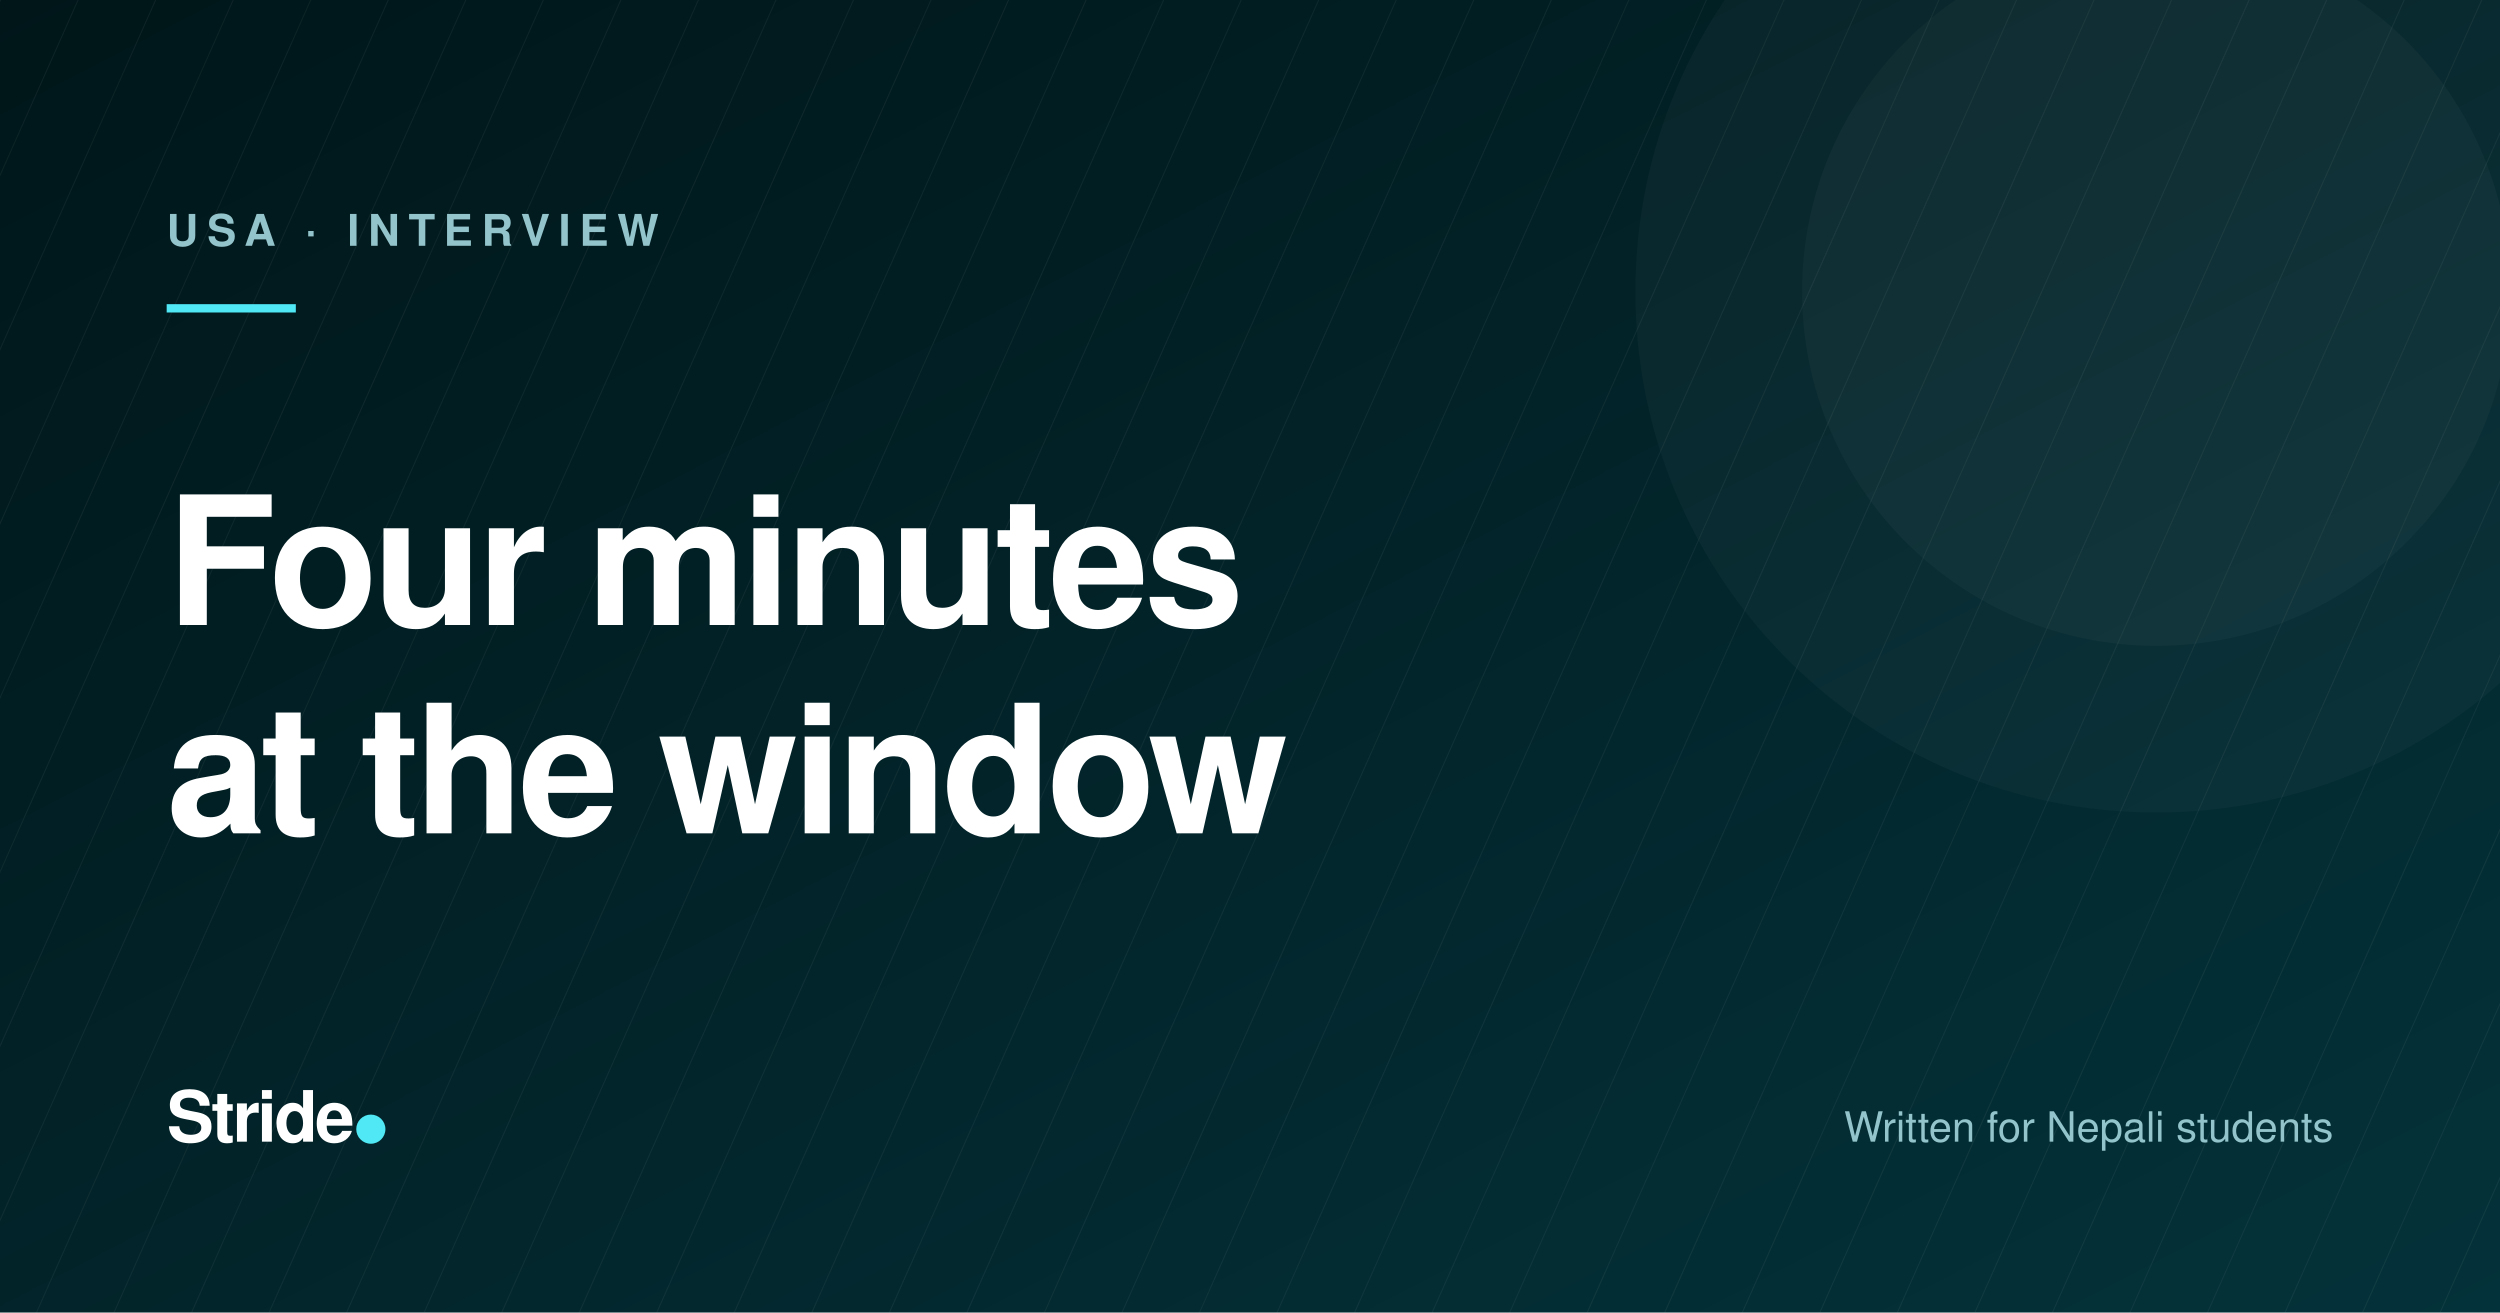
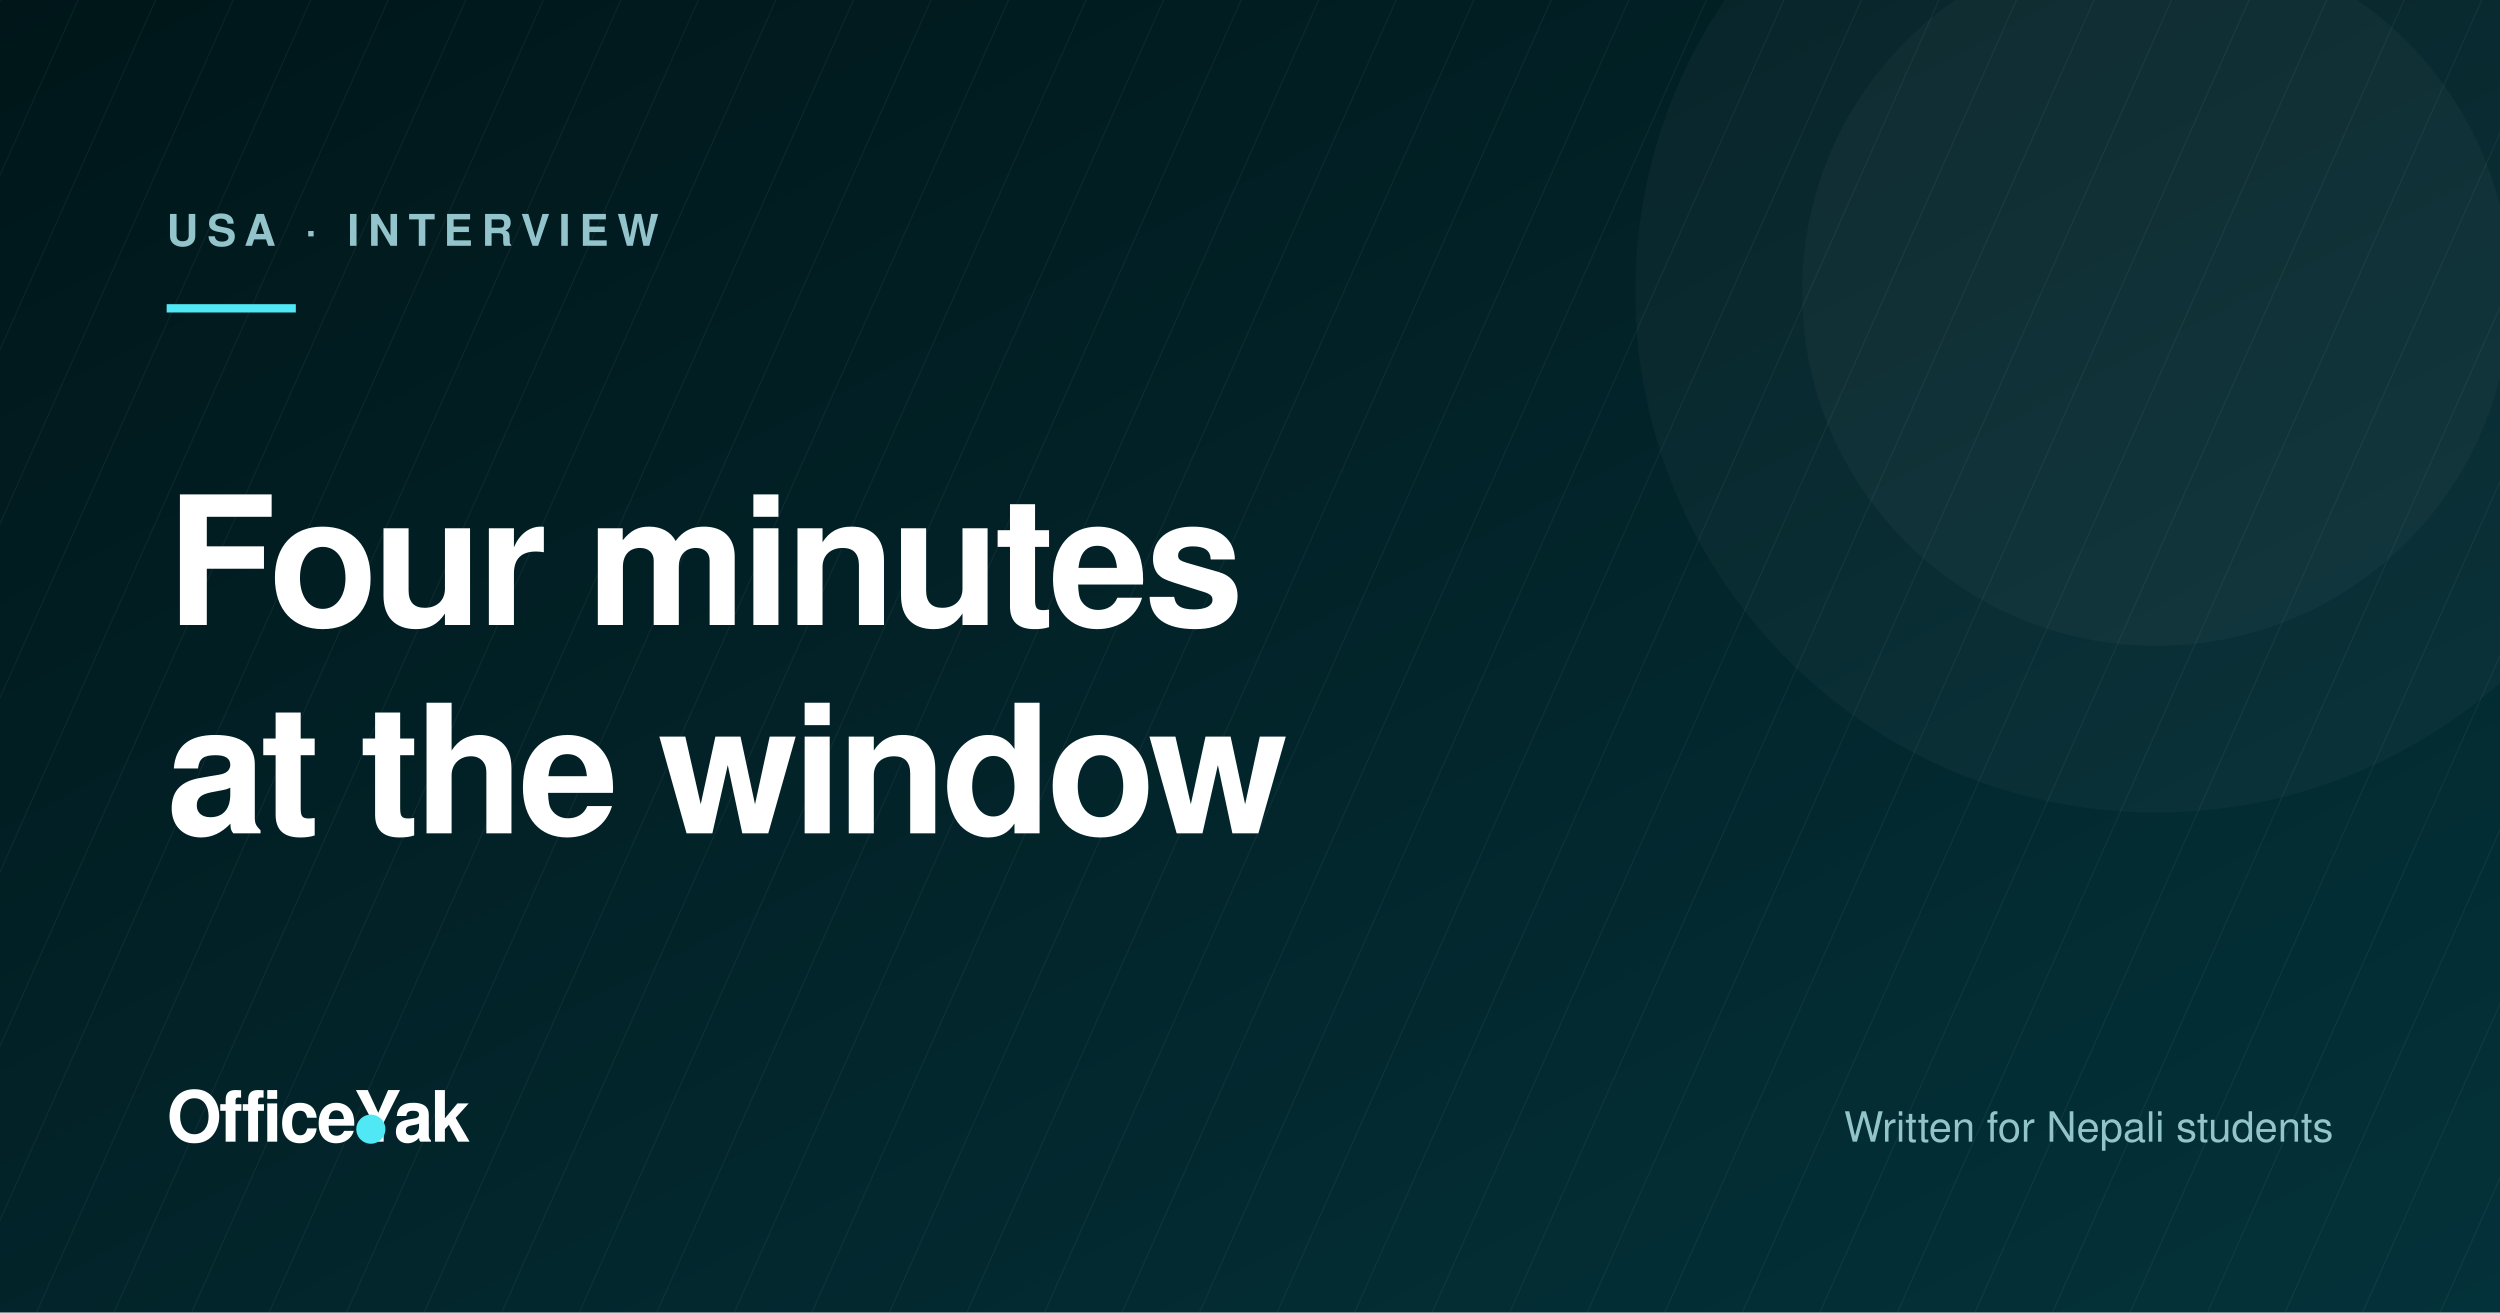
<svg xmlns="http://www.w3.org/2000/svg" width="1200" height="630" viewBox="0 0 1200 630" role="img" aria-label="Four minutes at the window">
  <defs>
    <linearGradient id="g" x1="0" y1="0" x2="1" y2="1">
      <stop offset="0%" stop-color="#001619" />
      <stop offset="100%" stop-color="#04323A" />
    </linearGradient>
    <pattern id="rule" width="34" height="34" patternUnits="userSpaceOnUse" patternTransform="rotate(24)">
      <line x1="0" y1="0" x2="0" y2="34" stroke="#FFFFFF" stroke-opacity="0.05" stroke-width="1" />
    </pattern>
  </defs>
  <rect width="1200" height="630" fill="url(#g)" />
  <rect width="1200" height="630" fill="url(#rule)" />
  <circle cx="1035" cy="140" r="250" fill="#FFFFFF" fill-opacity="0.03" />
  <circle cx="1035" cy="140" r="170" fill="#FFFFFF" fill-opacity="0.03" />
  <g font-family="Archivo, Helvetica Neue, Helvetica, Arial, sans-serif">
    <text x="80" y="118" fill="#93C4CB" font-size="21" font-weight="600" letter-spacing="4.2">USA · INTERVIEW</text>
    <rect x="80" y="146" width="62" height="4" fill="#50E8F4" />
    <text x="80" y="300" fill="#FFFFFF" font-size="86" font-weight="700" letter-spacing="-2.4">Four minutes</text>
    <text x="80" y="400" fill="#FFFFFF" font-size="86" font-weight="700" letter-spacing="-2.4">at the window</text>
    <g transform="translate(80, 548)">
-       <text x="0" y="0" fill="#FFFFFF" font-size="34" font-weight="700" letter-spacing="-1.2">Stride</text>
+       <text x="0" y="0" fill="#FFFFFF" font-size="34" font-weight="700" letter-spacing="-1.2">OfficeYak</text>
      <circle cx="98" cy="-6" r="7" fill="#50E8F4" />
    </g>
    <text x="1120" y="548" fill="#93C4CB" font-size="20" font-weight="500" text-anchor="end">Written for Nepali students</text>
  </g>
</svg>
